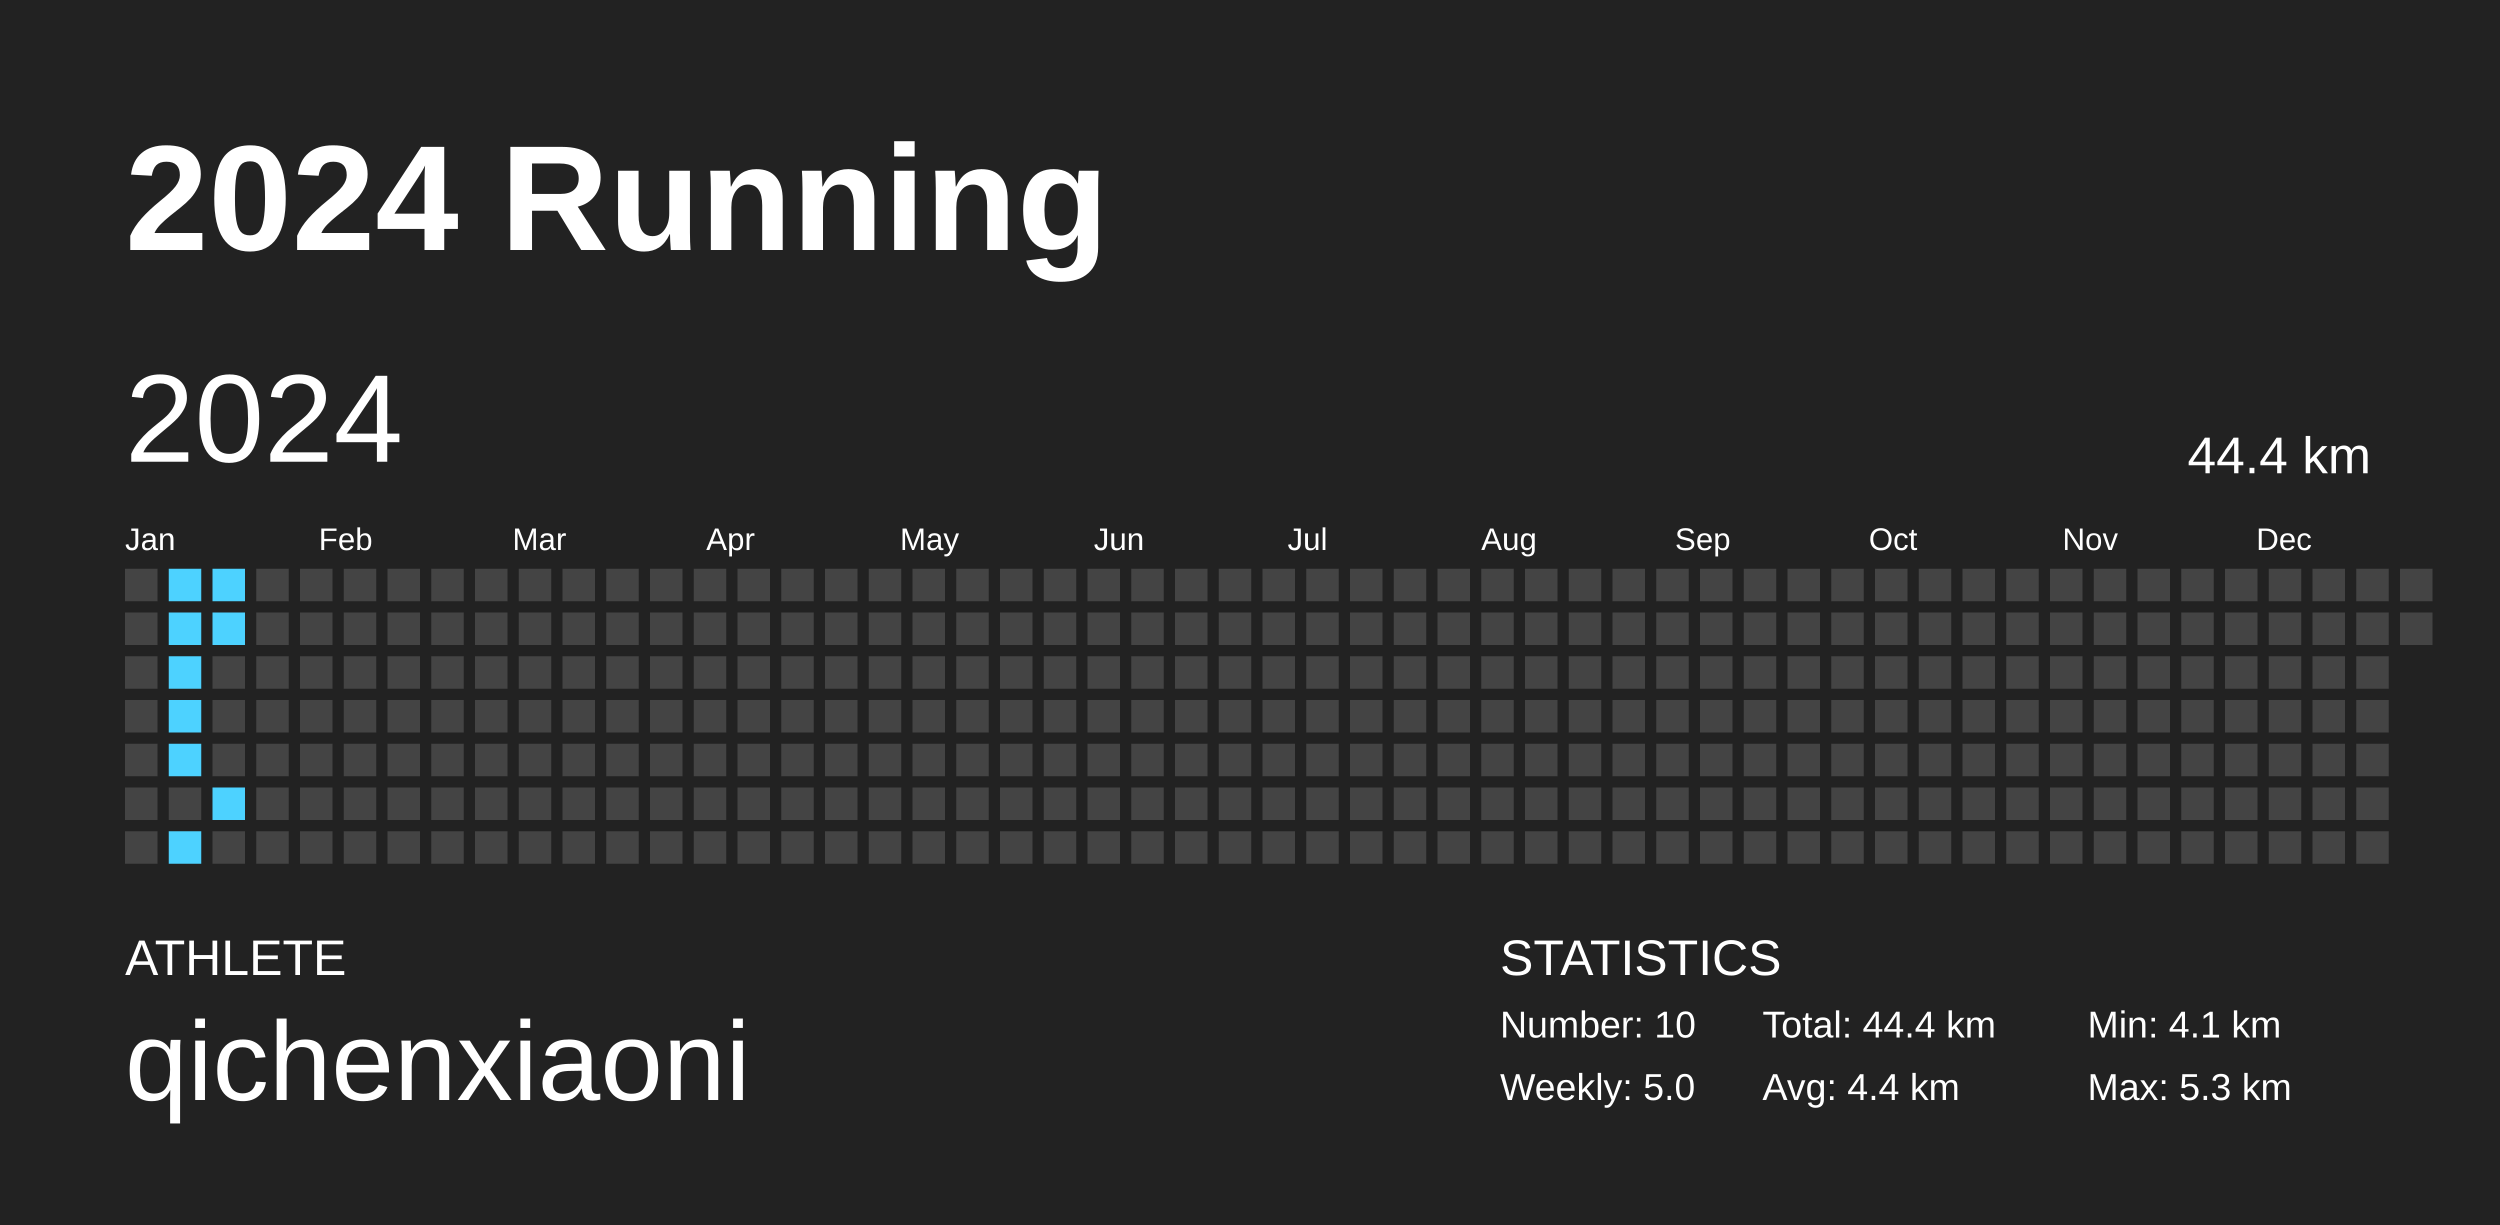
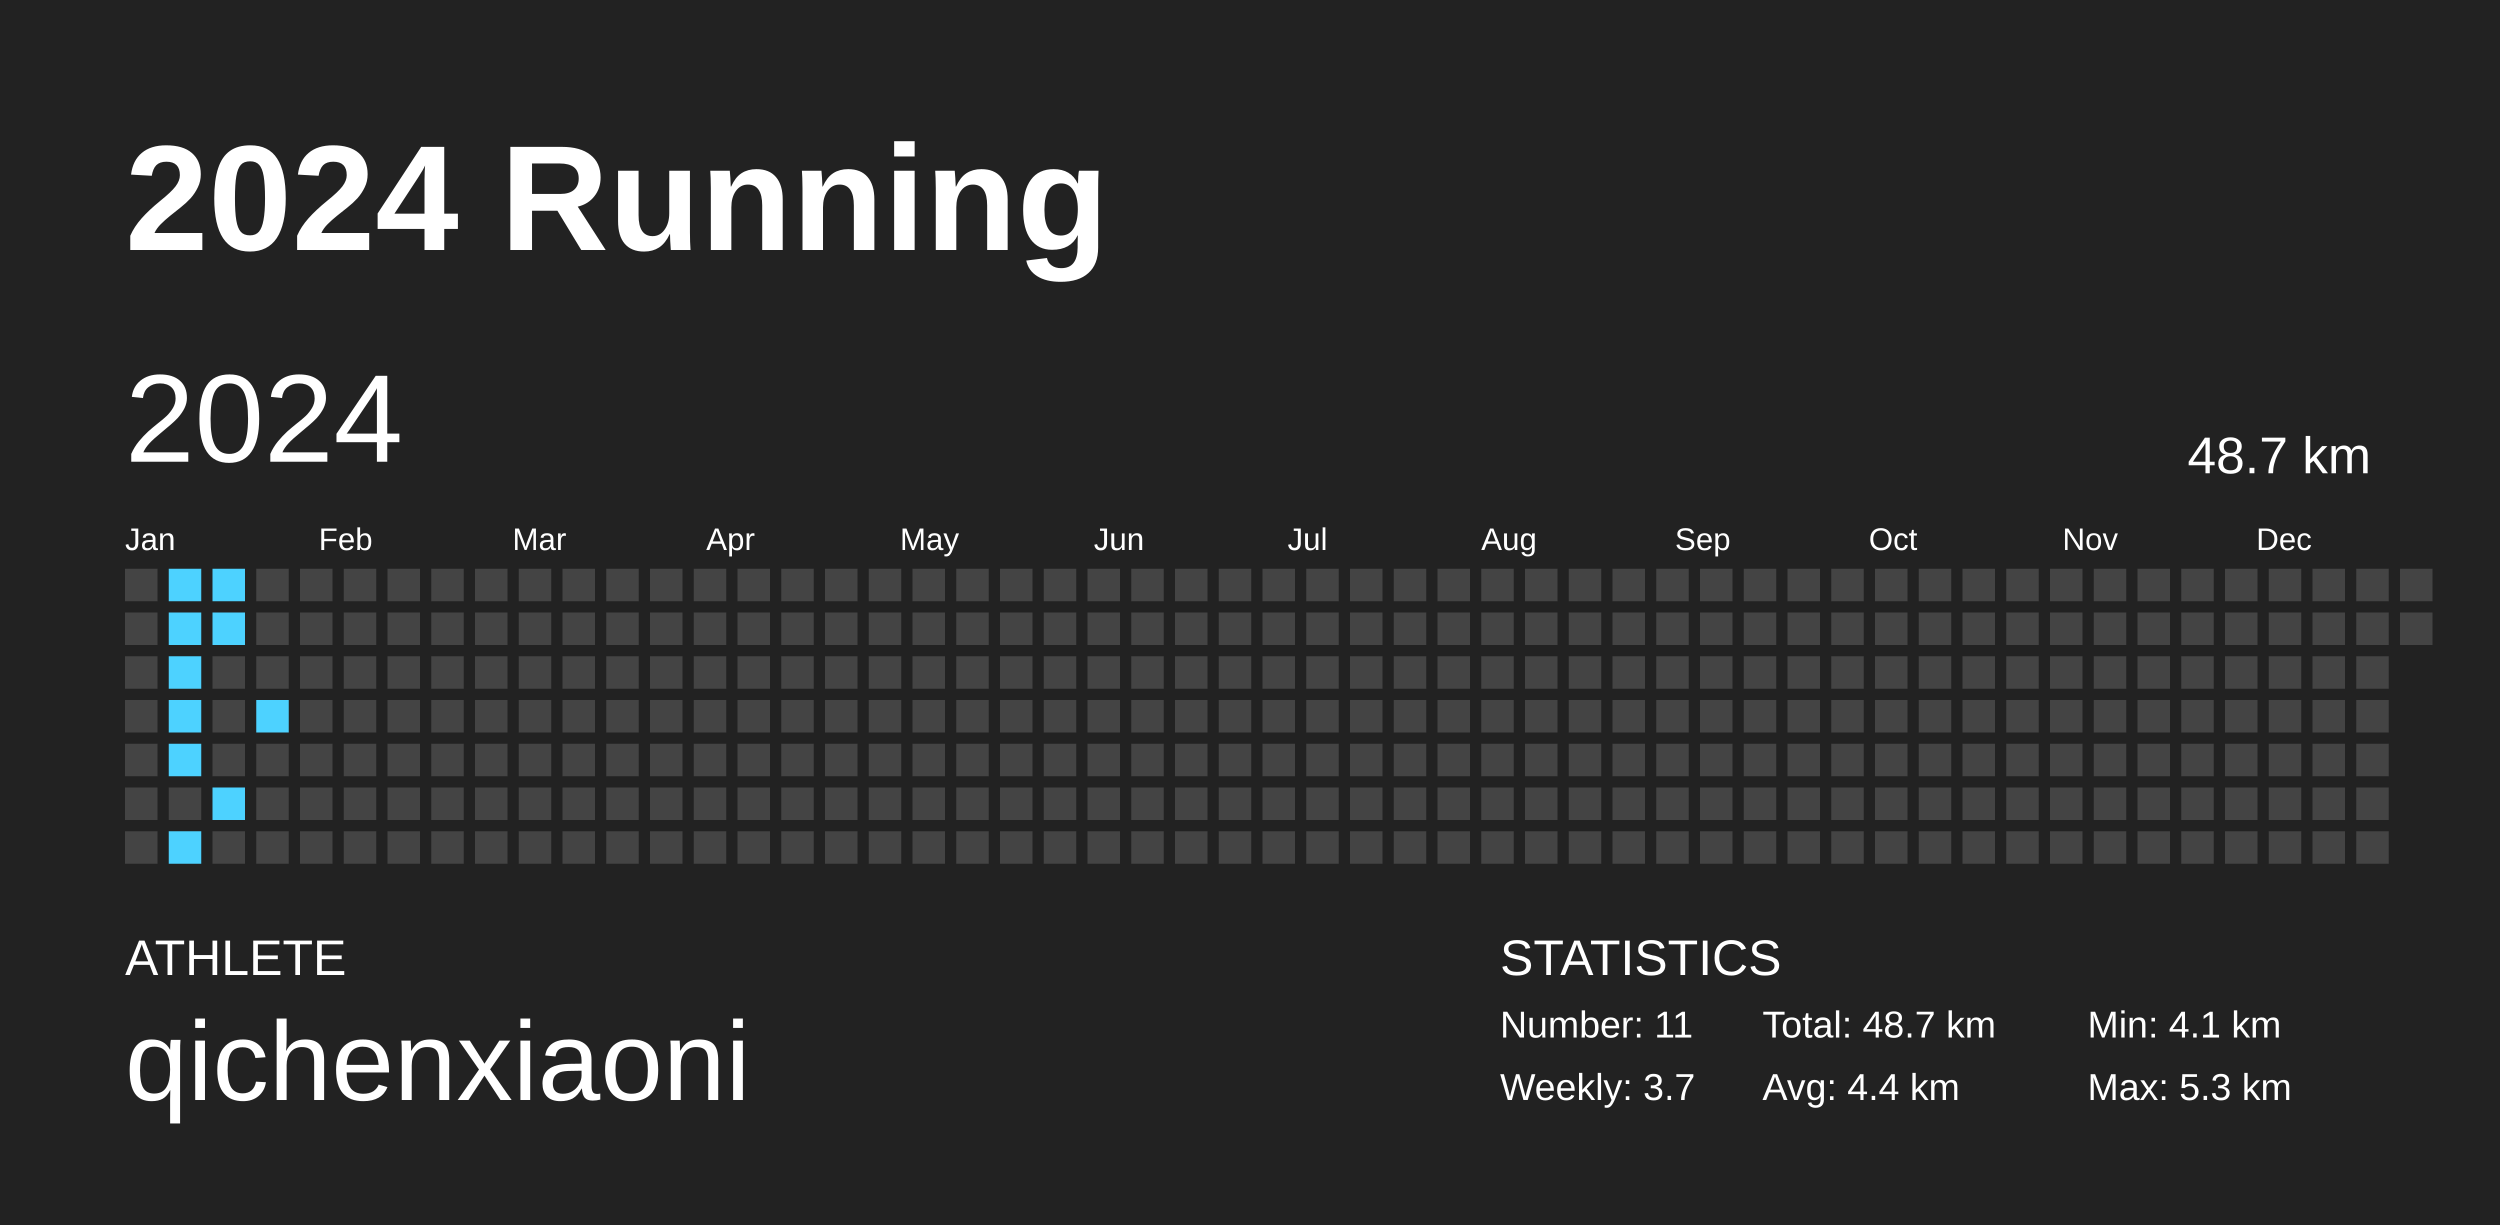
<svg xmlns="http://www.w3.org/2000/svg" baseProfile="full" height="98mm" version="1.1" viewBox="0,0,200,98" width="200mm">
  <defs />
  <rect fill="#222222" height="98" width="200" x="0" y="0" />
  <text fill="#FFFFFF" style="font-size:12px; font-family:Arial; font-weight:bold;" x="10" y="20">2024 Running</text>
  <text fill="#FFFFFF" style="font-size:4px; font-family:Arial" x="10" y="78">ATHLETE</text>
  <text fill="#FFFFFF" style="font-size:9px; font-family:Arial" x="10" y="88">qichenxiaoni</text>
  <text fill="#FFFFFF" style="font-size:4px; font-family:Arial" x="120" y="78">STATISTICS</text>
-   <text fill="#FFFFFF" style="font-size:3px; font-family:Arial" x="120" y="83">Number: 10</text>
-   <text fill="#FFFFFF" style="font-size:3px; font-family:Arial" x="120" y="88">Weekly: 5.0</text>
-   <text fill="#FFFFFF" style="font-size:3px; font-family:Arial" x="141" y="83">Total: 44.4 km</text>
+   <text fill="#FFFFFF" style="font-size:3px; font-family:Arial" x="120" y="83">Number: 11</text>
+   <text fill="#FFFFFF" style="font-size:3px; font-family:Arial" x="120" y="88">Weekly: 3.7</text>
+   <text fill="#FFFFFF" style="font-size:3px; font-family:Arial" x="141" y="83">Total: 48.7 km</text>
  <text fill="#FFFFFF" style="font-size:3px; font-family:Arial" x="141" y="88">Avg: 4.4 km</text>
  <text fill="#FFFFFF" style="font-size:3px; font-family:Arial" x="167" y="83">Min: 4.1 km</text>
  <text fill="#FFFFFF" style="font-size:3px; font-family:Arial" x="167" y="88">Max: 5.3 km</text>
  <text dominant-baseline="hanging" fill="#FFFFFF" style="font-size:10.0px; font-family:Arial;" x="10" y="30">2024</text>
-   <text dominant-baseline="hanging" fill="#FFFFFF" style="font-size:4.125px; font-family:Arial;" x="175" y="35">44.4 km</text>
+   <text dominant-baseline="hanging" fill="#FFFFFF" style="font-size:4.125px; font-family:Arial;" x="175" y="35">48.7 km</text>
  <text fill="#FFFFFF" style="font-size:2.5px; font-family:Arial" x="10.0" y="44">Jan</text>
  <text fill="#FFFFFF" style="font-size:2.5px; font-family:Arial" x="25.5" y="44">Feb</text>
  <text fill="#FFFFFF" style="font-size:2.5px; font-family:Arial" x="41.0" y="44">Mar</text>
  <text fill="#FFFFFF" style="font-size:2.5px; font-family:Arial" x="56.5" y="44">Apr</text>
  <text fill="#FFFFFF" style="font-size:2.5px; font-family:Arial" x="72.0" y="44">May</text>
  <text fill="#FFFFFF" style="font-size:2.5px; font-family:Arial" x="87.5" y="44">Jun</text>
  <text fill="#FFFFFF" style="font-size:2.5px; font-family:Arial" x="103.0" y="44">Jul</text>
  <text fill="#FFFFFF" style="font-size:2.5px; font-family:Arial" x="118.5" y="44">Aug</text>
  <text fill="#FFFFFF" style="font-size:2.5px; font-family:Arial" x="134.0" y="44">Sep</text>
  <text fill="#FFFFFF" style="font-size:2.5px; font-family:Arial" x="149.5" y="44">Oct</text>
  <text fill="#FFFFFF" style="font-size:2.5px; font-family:Arial" x="165.0" y="44">Nov</text>
  <text fill="#FFFFFF" style="font-size:2.5px; font-family:Arial" x="180.5" y="44">Dec</text>
  <rect fill="#444444" height="2.6" width="2.6" x="10.0" y="45.5" />
  <rect fill="#444444" height="2.6" width="2.6" x="10.0" y="49.0" />
  <rect fill="#444444" height="2.6" width="2.6" x="10.0" y="52.5" />
  <rect fill="#444444" height="2.6" width="2.6" x="10.0" y="56.0" />
  <rect fill="#444444" height="2.6" width="2.6" x="10.0" y="59.5" />
  <rect fill="#444444" height="2.6" width="2.6" x="10.0" y="63.0" />
  <rect fill="#444444" height="2.6" width="2.6" x="10.0" y="66.5" />
  <rect fill="#4dd2ff" height="2.6" width="2.6" x="13.5" y="45.5" />
  <rect fill="#4dd2ff" height="2.6" width="2.6" x="13.5" y="49.0" />
  <rect fill="#4dd2ff" height="2.6" width="2.6" x="13.5" y="52.5" />
  <rect fill="#4dd2ff" height="2.6" width="2.6" x="13.5" y="56.0" />
  <rect fill="#4dd2ff" height="2.6" width="2.6" x="13.5" y="59.5" />
  <rect fill="#444444" height="2.6" width="2.6" x="13.5" y="63.0" />
  <rect fill="#4dd2ff" height="2.6" width="2.6" x="13.5" y="66.5" />
  <rect fill="#4dd2ff" height="2.6" width="2.6" x="17.0" y="45.5" />
  <rect fill="#4dd2ff" height="2.6" width="2.6" x="17.0" y="49.0" />
  <rect fill="#444444" height="2.6" width="2.6" x="17.0" y="52.5" />
  <rect fill="#444444" height="2.6" width="2.6" x="17.0" y="56.0" />
  <rect fill="#444444" height="2.6" width="2.6" x="17.0" y="59.5" />
  <rect fill="#4dd2ff" height="2.6" width="2.6" x="17.0" y="63.0" />
  <rect fill="#444444" height="2.6" width="2.6" x="17.0" y="66.5" />
  <rect fill="#444444" height="2.6" width="2.6" x="20.5" y="45.5" />
  <rect fill="#444444" height="2.6" width="2.6" x="20.5" y="49.0" />
  <rect fill="#444444" height="2.6" width="2.6" x="20.5" y="52.5" />
-   <rect fill="#444444" height="2.6" width="2.6" x="20.5" y="56.0" />
+   <rect fill="#4dd2ff" height="2.6" width="2.6" x="20.5" y="56.0" />
  <rect fill="#444444" height="2.6" width="2.6" x="20.5" y="59.5" />
  <rect fill="#444444" height="2.6" width="2.6" x="20.5" y="63.0" />
  <rect fill="#444444" height="2.6" width="2.6" x="20.5" y="66.5" />
  <rect fill="#444444" height="2.6" width="2.6" x="24.0" y="45.5" />
  <rect fill="#444444" height="2.6" width="2.6" x="24.0" y="49.0" />
  <rect fill="#444444" height="2.6" width="2.6" x="24.0" y="52.5" />
  <rect fill="#444444" height="2.6" width="2.6" x="24.0" y="56.0" />
  <rect fill="#444444" height="2.6" width="2.6" x="24.0" y="59.5" />
  <rect fill="#444444" height="2.6" width="2.6" x="24.0" y="63.0" />
  <rect fill="#444444" height="2.6" width="2.6" x="24.0" y="66.5" />
  <rect fill="#444444" height="2.6" width="2.6" x="27.5" y="45.5" />
  <rect fill="#444444" height="2.6" width="2.6" x="27.5" y="49.0" />
  <rect fill="#444444" height="2.6" width="2.6" x="27.5" y="52.5" />
  <rect fill="#444444" height="2.6" width="2.6" x="27.5" y="56.0" />
  <rect fill="#444444" height="2.6" width="2.6" x="27.5" y="59.5" />
  <rect fill="#444444" height="2.6" width="2.6" x="27.5" y="63.0" />
  <rect fill="#444444" height="2.6" width="2.6" x="27.5" y="66.5" />
  <rect fill="#444444" height="2.6" width="2.6" x="31.0" y="45.5" />
  <rect fill="#444444" height="2.6" width="2.6" x="31.0" y="49.0" />
  <rect fill="#444444" height="2.6" width="2.6" x="31.0" y="52.5" />
  <rect fill="#444444" height="2.6" width="2.6" x="31.0" y="56.0" />
  <rect fill="#444444" height="2.6" width="2.6" x="31.0" y="59.5" />
  <rect fill="#444444" height="2.6" width="2.6" x="31.0" y="63.0" />
  <rect fill="#444444" height="2.6" width="2.6" x="31.0" y="66.5" />
  <rect fill="#444444" height="2.6" width="2.6" x="34.5" y="45.5" />
  <rect fill="#444444" height="2.6" width="2.6" x="34.5" y="49.0" />
  <rect fill="#444444" height="2.6" width="2.6" x="34.5" y="52.5" />
  <rect fill="#444444" height="2.6" width="2.6" x="34.5" y="56.0" />
  <rect fill="#444444" height="2.6" width="2.6" x="34.5" y="59.5" />
  <rect fill="#444444" height="2.6" width="2.6" x="34.5" y="63.0" />
  <rect fill="#444444" height="2.6" width="2.6" x="34.5" y="66.5" />
  <rect fill="#444444" height="2.6" width="2.6" x="38.0" y="45.5" />
  <rect fill="#444444" height="2.6" width="2.6" x="38.0" y="49.0" />
  <rect fill="#444444" height="2.6" width="2.6" x="38.0" y="52.5" />
  <rect fill="#444444" height="2.6" width="2.6" x="38.0" y="56.0" />
  <rect fill="#444444" height="2.6" width="2.6" x="38.0" y="59.5" />
  <rect fill="#444444" height="2.6" width="2.6" x="38.0" y="63.0" />
  <rect fill="#444444" height="2.6" width="2.6" x="38.0" y="66.5" />
  <rect fill="#444444" height="2.6" width="2.6" x="41.5" y="45.5" />
  <rect fill="#444444" height="2.6" width="2.6" x="41.5" y="49.0" />
  <rect fill="#444444" height="2.6" width="2.6" x="41.5" y="52.5" />
  <rect fill="#444444" height="2.6" width="2.6" x="41.5" y="56.0" />
  <rect fill="#444444" height="2.6" width="2.6" x="41.5" y="59.5" />
  <rect fill="#444444" height="2.6" width="2.6" x="41.5" y="63.0" />
  <rect fill="#444444" height="2.6" width="2.6" x="41.5" y="66.5" />
  <rect fill="#444444" height="2.6" width="2.6" x="45.0" y="45.5" />
  <rect fill="#444444" height="2.6" width="2.6" x="45.0" y="49.0" />
  <rect fill="#444444" height="2.6" width="2.6" x="45.0" y="52.5" />
  <rect fill="#444444" height="2.6" width="2.6" x="45.0" y="56.0" />
  <rect fill="#444444" height="2.6" width="2.6" x="45.0" y="59.5" />
  <rect fill="#444444" height="2.6" width="2.6" x="45.0" y="63.0" />
  <rect fill="#444444" height="2.6" width="2.6" x="45.0" y="66.5" />
  <rect fill="#444444" height="2.6" width="2.6" x="48.5" y="45.5" />
  <rect fill="#444444" height="2.6" width="2.6" x="48.5" y="49.0" />
  <rect fill="#444444" height="2.6" width="2.6" x="48.5" y="52.5" />
  <rect fill="#444444" height="2.6" width="2.6" x="48.5" y="56.0" />
  <rect fill="#444444" height="2.6" width="2.6" x="48.5" y="59.5" />
  <rect fill="#444444" height="2.6" width="2.6" x="48.5" y="63.0" />
  <rect fill="#444444" height="2.6" width="2.6" x="48.5" y="66.5" />
  <rect fill="#444444" height="2.6" width="2.6" x="52.0" y="45.5" />
  <rect fill="#444444" height="2.6" width="2.6" x="52.0" y="49.0" />
  <rect fill="#444444" height="2.6" width="2.6" x="52.0" y="52.5" />
  <rect fill="#444444" height="2.6" width="2.6" x="52.0" y="56.0" />
  <rect fill="#444444" height="2.6" width="2.6" x="52.0" y="59.5" />
  <rect fill="#444444" height="2.6" width="2.6" x="52.0" y="63.0" />
  <rect fill="#444444" height="2.6" width="2.6" x="52.0" y="66.5" />
  <rect fill="#444444" height="2.6" width="2.6" x="55.5" y="45.5" />
  <rect fill="#444444" height="2.6" width="2.6" x="55.5" y="49.0" />
  <rect fill="#444444" height="2.6" width="2.6" x="55.5" y="52.5" />
  <rect fill="#444444" height="2.6" width="2.6" x="55.5" y="56.0" />
  <rect fill="#444444" height="2.6" width="2.6" x="55.5" y="59.5" />
  <rect fill="#444444" height="2.6" width="2.6" x="55.5" y="63.0" />
  <rect fill="#444444" height="2.6" width="2.6" x="55.5" y="66.5" />
  <rect fill="#444444" height="2.6" width="2.6" x="59.0" y="45.5" />
  <rect fill="#444444" height="2.6" width="2.6" x="59.0" y="49.0" />
  <rect fill="#444444" height="2.6" width="2.6" x="59.0" y="52.5" />
  <rect fill="#444444" height="2.6" width="2.6" x="59.0" y="56.0" />
  <rect fill="#444444" height="2.6" width="2.6" x="59.0" y="59.5" />
  <rect fill="#444444" height="2.6" width="2.6" x="59.0" y="63.0" />
  <rect fill="#444444" height="2.6" width="2.6" x="59.0" y="66.5" />
  <rect fill="#444444" height="2.6" width="2.6" x="62.5" y="45.5" />
  <rect fill="#444444" height="2.6" width="2.6" x="62.5" y="49.0" />
  <rect fill="#444444" height="2.6" width="2.6" x="62.5" y="52.5" />
  <rect fill="#444444" height="2.6" width="2.6" x="62.5" y="56.0" />
  <rect fill="#444444" height="2.6" width="2.6" x="62.5" y="59.5" />
  <rect fill="#444444" height="2.6" width="2.6" x="62.5" y="63.0" />
  <rect fill="#444444" height="2.6" width="2.6" x="62.5" y="66.5" />
  <rect fill="#444444" height="2.6" width="2.6" x="66.0" y="45.5" />
  <rect fill="#444444" height="2.6" width="2.6" x="66.0" y="49.0" />
  <rect fill="#444444" height="2.6" width="2.6" x="66.0" y="52.5" />
  <rect fill="#444444" height="2.6" width="2.6" x="66.0" y="56.0" />
  <rect fill="#444444" height="2.6" width="2.6" x="66.0" y="59.5" />
  <rect fill="#444444" height="2.6" width="2.6" x="66.0" y="63.0" />
  <rect fill="#444444" height="2.6" width="2.6" x="66.0" y="66.5" />
  <rect fill="#444444" height="2.6" width="2.6" x="69.5" y="45.5" />
  <rect fill="#444444" height="2.6" width="2.6" x="69.5" y="49.0" />
  <rect fill="#444444" height="2.6" width="2.6" x="69.5" y="52.5" />
  <rect fill="#444444" height="2.6" width="2.6" x="69.5" y="56.0" />
  <rect fill="#444444" height="2.6" width="2.6" x="69.5" y="59.5" />
  <rect fill="#444444" height="2.6" width="2.6" x="69.5" y="63.0" />
  <rect fill="#444444" height="2.6" width="2.6" x="69.5" y="66.5" />
  <rect fill="#444444" height="2.6" width="2.6" x="73.0" y="45.5" />
  <rect fill="#444444" height="2.6" width="2.6" x="73.0" y="49.0" />
  <rect fill="#444444" height="2.6" width="2.6" x="73.0" y="52.5" />
  <rect fill="#444444" height="2.6" width="2.6" x="73.0" y="56.0" />
  <rect fill="#444444" height="2.6" width="2.6" x="73.0" y="59.5" />
  <rect fill="#444444" height="2.6" width="2.6" x="73.0" y="63.0" />
  <rect fill="#444444" height="2.6" width="2.6" x="73.0" y="66.5" />
  <rect fill="#444444" height="2.6" width="2.6" x="76.5" y="45.5" />
  <rect fill="#444444" height="2.6" width="2.6" x="76.5" y="49.0" />
  <rect fill="#444444" height="2.6" width="2.6" x="76.5" y="52.5" />
  <rect fill="#444444" height="2.6" width="2.6" x="76.5" y="56.0" />
  <rect fill="#444444" height="2.6" width="2.6" x="76.5" y="59.5" />
  <rect fill="#444444" height="2.6" width="2.6" x="76.5" y="63.0" />
  <rect fill="#444444" height="2.6" width="2.6" x="76.5" y="66.5" />
  <rect fill="#444444" height="2.6" width="2.6" x="80.0" y="45.5" />
  <rect fill="#444444" height="2.6" width="2.6" x="80.0" y="49.0" />
  <rect fill="#444444" height="2.6" width="2.6" x="80.0" y="52.5" />
  <rect fill="#444444" height="2.6" width="2.6" x="80.0" y="56.0" />
  <rect fill="#444444" height="2.6" width="2.6" x="80.0" y="59.5" />
  <rect fill="#444444" height="2.6" width="2.6" x="80.0" y="63.0" />
  <rect fill="#444444" height="2.6" width="2.6" x="80.0" y="66.5" />
  <rect fill="#444444" height="2.6" width="2.6" x="83.5" y="45.5" />
  <rect fill="#444444" height="2.6" width="2.6" x="83.5" y="49.0" />
  <rect fill="#444444" height="2.6" width="2.6" x="83.5" y="52.5" />
  <rect fill="#444444" height="2.6" width="2.6" x="83.5" y="56.0" />
  <rect fill="#444444" height="2.6" width="2.6" x="83.5" y="59.5" />
  <rect fill="#444444" height="2.6" width="2.6" x="83.5" y="63.0" />
  <rect fill="#444444" height="2.6" width="2.6" x="83.5" y="66.5" />
  <rect fill="#444444" height="2.6" width="2.6" x="87.0" y="45.5" />
  <rect fill="#444444" height="2.6" width="2.6" x="87.0" y="49.0" />
  <rect fill="#444444" height="2.6" width="2.6" x="87.0" y="52.5" />
  <rect fill="#444444" height="2.6" width="2.6" x="87.0" y="56.0" />
  <rect fill="#444444" height="2.6" width="2.6" x="87.0" y="59.5" />
  <rect fill="#444444" height="2.6" width="2.6" x="87.0" y="63.0" />
  <rect fill="#444444" height="2.6" width="2.6" x="87.0" y="66.5" />
  <rect fill="#444444" height="2.6" width="2.6" x="90.5" y="45.5" />
  <rect fill="#444444" height="2.6" width="2.6" x="90.5" y="49.0" />
  <rect fill="#444444" height="2.6" width="2.6" x="90.5" y="52.5" />
  <rect fill="#444444" height="2.6" width="2.6" x="90.5" y="56.0" />
  <rect fill="#444444" height="2.6" width="2.6" x="90.5" y="59.5" />
  <rect fill="#444444" height="2.6" width="2.6" x="90.5" y="63.0" />
  <rect fill="#444444" height="2.6" width="2.6" x="90.5" y="66.5" />
  <rect fill="#444444" height="2.6" width="2.6" x="94.0" y="45.5" />
  <rect fill="#444444" height="2.6" width="2.6" x="94.0" y="49.0" />
  <rect fill="#444444" height="2.6" width="2.6" x="94.0" y="52.5" />
  <rect fill="#444444" height="2.6" width="2.6" x="94.0" y="56.0" />
  <rect fill="#444444" height="2.6" width="2.6" x="94.0" y="59.5" />
  <rect fill="#444444" height="2.6" width="2.6" x="94.0" y="63.0" />
  <rect fill="#444444" height="2.6" width="2.6" x="94.0" y="66.5" />
  <rect fill="#444444" height="2.6" width="2.6" x="97.5" y="45.5" />
  <rect fill="#444444" height="2.6" width="2.6" x="97.5" y="49.0" />
  <rect fill="#444444" height="2.6" width="2.6" x="97.5" y="52.5" />
  <rect fill="#444444" height="2.6" width="2.6" x="97.5" y="56.0" />
  <rect fill="#444444" height="2.6" width="2.6" x="97.5" y="59.5" />
  <rect fill="#444444" height="2.6" width="2.6" x="97.5" y="63.0" />
  <rect fill="#444444" height="2.6" width="2.6" x="97.5" y="66.5" />
  <rect fill="#444444" height="2.6" width="2.6" x="101.0" y="45.5" />
  <rect fill="#444444" height="2.6" width="2.6" x="101.0" y="49.0" />
  <rect fill="#444444" height="2.6" width="2.6" x="101.0" y="52.5" />
  <rect fill="#444444" height="2.6" width="2.6" x="101.0" y="56.0" />
  <rect fill="#444444" height="2.6" width="2.6" x="101.0" y="59.5" />
  <rect fill="#444444" height="2.6" width="2.6" x="101.0" y="63.0" />
  <rect fill="#444444" height="2.6" width="2.6" x="101.0" y="66.5" />
  <rect fill="#444444" height="2.6" width="2.6" x="104.5" y="45.5" />
  <rect fill="#444444" height="2.6" width="2.6" x="104.5" y="49.0" />
  <rect fill="#444444" height="2.6" width="2.6" x="104.5" y="52.5" />
  <rect fill="#444444" height="2.6" width="2.6" x="104.5" y="56.0" />
  <rect fill="#444444" height="2.6" width="2.6" x="104.5" y="59.5" />
  <rect fill="#444444" height="2.6" width="2.6" x="104.5" y="63.0" />
  <rect fill="#444444" height="2.6" width="2.6" x="104.5" y="66.5" />
  <rect fill="#444444" height="2.6" width="2.6" x="108.0" y="45.5" />
  <rect fill="#444444" height="2.6" width="2.6" x="108.0" y="49.0" />
  <rect fill="#444444" height="2.6" width="2.6" x="108.0" y="52.5" />
  <rect fill="#444444" height="2.6" width="2.6" x="108.0" y="56.0" />
  <rect fill="#444444" height="2.6" width="2.6" x="108.0" y="59.5" />
  <rect fill="#444444" height="2.6" width="2.6" x="108.0" y="63.0" />
  <rect fill="#444444" height="2.6" width="2.6" x="108.0" y="66.5" />
  <rect fill="#444444" height="2.6" width="2.6" x="111.5" y="45.5" />
  <rect fill="#444444" height="2.6" width="2.6" x="111.5" y="49.0" />
  <rect fill="#444444" height="2.6" width="2.6" x="111.5" y="52.5" />
  <rect fill="#444444" height="2.6" width="2.6" x="111.5" y="56.0" />
  <rect fill="#444444" height="2.6" width="2.6" x="111.5" y="59.5" />
  <rect fill="#444444" height="2.6" width="2.6" x="111.5" y="63.0" />
  <rect fill="#444444" height="2.6" width="2.6" x="111.5" y="66.5" />
  <rect fill="#444444" height="2.6" width="2.6" x="115.0" y="45.5" />
  <rect fill="#444444" height="2.6" width="2.6" x="115.0" y="49.0" />
  <rect fill="#444444" height="2.6" width="2.6" x="115.0" y="52.5" />
  <rect fill="#444444" height="2.6" width="2.6" x="115.0" y="56.0" />
  <rect fill="#444444" height="2.6" width="2.6" x="115.0" y="59.5" />
  <rect fill="#444444" height="2.6" width="2.6" x="115.0" y="63.0" />
  <rect fill="#444444" height="2.6" width="2.6" x="115.0" y="66.5" />
  <rect fill="#444444" height="2.6" width="2.6" x="118.5" y="45.5" />
  <rect fill="#444444" height="2.6" width="2.6" x="118.5" y="49.0" />
  <rect fill="#444444" height="2.6" width="2.6" x="118.5" y="52.5" />
  <rect fill="#444444" height="2.6" width="2.6" x="118.5" y="56.0" />
  <rect fill="#444444" height="2.6" width="2.6" x="118.5" y="59.5" />
  <rect fill="#444444" height="2.6" width="2.6" x="118.5" y="63.0" />
  <rect fill="#444444" height="2.6" width="2.6" x="118.5" y="66.5" />
  <rect fill="#444444" height="2.6" width="2.6" x="122.0" y="45.5" />
  <rect fill="#444444" height="2.6" width="2.6" x="122.0" y="49.0" />
  <rect fill="#444444" height="2.6" width="2.6" x="122.0" y="52.5" />
  <rect fill="#444444" height="2.6" width="2.6" x="122.0" y="56.0" />
  <rect fill="#444444" height="2.6" width="2.6" x="122.0" y="59.5" />
  <rect fill="#444444" height="2.6" width="2.6" x="122.0" y="63.0" />
  <rect fill="#444444" height="2.6" width="2.6" x="122.0" y="66.5" />
  <rect fill="#444444" height="2.6" width="2.6" x="125.5" y="45.5" />
  <rect fill="#444444" height="2.6" width="2.6" x="125.5" y="49.0" />
  <rect fill="#444444" height="2.6" width="2.6" x="125.5" y="52.5" />
  <rect fill="#444444" height="2.6" width="2.6" x="125.5" y="56.0" />
  <rect fill="#444444" height="2.6" width="2.6" x="125.5" y="59.5" />
  <rect fill="#444444" height="2.6" width="2.6" x="125.5" y="63.0" />
  <rect fill="#444444" height="2.6" width="2.6" x="125.5" y="66.5" />
  <rect fill="#444444" height="2.6" width="2.6" x="129.0" y="45.5" />
  <rect fill="#444444" height="2.6" width="2.6" x="129.0" y="49.0" />
  <rect fill="#444444" height="2.6" width="2.6" x="129.0" y="52.5" />
  <rect fill="#444444" height="2.6" width="2.6" x="129.0" y="56.0" />
  <rect fill="#444444" height="2.6" width="2.6" x="129.0" y="59.5" />
  <rect fill="#444444" height="2.6" width="2.6" x="129.0" y="63.0" />
  <rect fill="#444444" height="2.6" width="2.6" x="129.0" y="66.5" />
  <rect fill="#444444" height="2.6" width="2.6" x="132.5" y="45.5" />
  <rect fill="#444444" height="2.6" width="2.6" x="132.5" y="49.0" />
  <rect fill="#444444" height="2.6" width="2.6" x="132.5" y="52.5" />
  <rect fill="#444444" height="2.6" width="2.6" x="132.5" y="56.0" />
  <rect fill="#444444" height="2.6" width="2.6" x="132.5" y="59.5" />
  <rect fill="#444444" height="2.6" width="2.6" x="132.5" y="63.0" />
  <rect fill="#444444" height="2.6" width="2.6" x="132.5" y="66.5" />
  <rect fill="#444444" height="2.6" width="2.6" x="136.0" y="45.5" />
  <rect fill="#444444" height="2.6" width="2.6" x="136.0" y="49.0" />
  <rect fill="#444444" height="2.6" width="2.6" x="136.0" y="52.5" />
  <rect fill="#444444" height="2.6" width="2.6" x="136.0" y="56.0" />
  <rect fill="#444444" height="2.6" width="2.6" x="136.0" y="59.5" />
  <rect fill="#444444" height="2.6" width="2.6" x="136.0" y="63.0" />
  <rect fill="#444444" height="2.6" width="2.6" x="136.0" y="66.5" />
  <rect fill="#444444" height="2.6" width="2.6" x="139.5" y="45.5" />
  <rect fill="#444444" height="2.6" width="2.6" x="139.5" y="49.0" />
  <rect fill="#444444" height="2.6" width="2.6" x="139.5" y="52.5" />
  <rect fill="#444444" height="2.6" width="2.6" x="139.5" y="56.0" />
  <rect fill="#444444" height="2.6" width="2.6" x="139.5" y="59.5" />
  <rect fill="#444444" height="2.6" width="2.6" x="139.5" y="63.0" />
  <rect fill="#444444" height="2.6" width="2.6" x="139.5" y="66.5" />
  <rect fill="#444444" height="2.6" width="2.6" x="143.0" y="45.5" />
  <rect fill="#444444" height="2.6" width="2.6" x="143.0" y="49.0" />
  <rect fill="#444444" height="2.6" width="2.6" x="143.0" y="52.5" />
  <rect fill="#444444" height="2.6" width="2.6" x="143.0" y="56.0" />
  <rect fill="#444444" height="2.6" width="2.6" x="143.0" y="59.5" />
  <rect fill="#444444" height="2.6" width="2.6" x="143.0" y="63.0" />
  <rect fill="#444444" height="2.6" width="2.6" x="143.0" y="66.5" />
  <rect fill="#444444" height="2.6" width="2.6" x="146.5" y="45.5" />
  <rect fill="#444444" height="2.6" width="2.6" x="146.5" y="49.0" />
  <rect fill="#444444" height="2.6" width="2.6" x="146.5" y="52.5" />
  <rect fill="#444444" height="2.6" width="2.6" x="146.5" y="56.0" />
  <rect fill="#444444" height="2.6" width="2.6" x="146.5" y="59.5" />
  <rect fill="#444444" height="2.6" width="2.6" x="146.5" y="63.0" />
  <rect fill="#444444" height="2.6" width="2.6" x="146.5" y="66.5" />
  <rect fill="#444444" height="2.6" width="2.6" x="150.0" y="45.5" />
  <rect fill="#444444" height="2.6" width="2.6" x="150.0" y="49.0" />
  <rect fill="#444444" height="2.6" width="2.6" x="150.0" y="52.5" />
  <rect fill="#444444" height="2.6" width="2.6" x="150.0" y="56.0" />
  <rect fill="#444444" height="2.6" width="2.6" x="150.0" y="59.5" />
  <rect fill="#444444" height="2.6" width="2.6" x="150.0" y="63.0" />
  <rect fill="#444444" height="2.6" width="2.6" x="150.0" y="66.5" />
  <rect fill="#444444" height="2.6" width="2.6" x="153.5" y="45.5" />
  <rect fill="#444444" height="2.6" width="2.6" x="153.5" y="49.0" />
  <rect fill="#444444" height="2.6" width="2.6" x="153.5" y="52.5" />
  <rect fill="#444444" height="2.6" width="2.6" x="153.5" y="56.0" />
  <rect fill="#444444" height="2.6" width="2.6" x="153.5" y="59.5" />
  <rect fill="#444444" height="2.6" width="2.6" x="153.5" y="63.0" />
  <rect fill="#444444" height="2.6" width="2.6" x="153.5" y="66.5" />
  <rect fill="#444444" height="2.6" width="2.6" x="157.0" y="45.5" />
  <rect fill="#444444" height="2.6" width="2.6" x="157.0" y="49.0" />
  <rect fill="#444444" height="2.6" width="2.6" x="157.0" y="52.5" />
  <rect fill="#444444" height="2.6" width="2.6" x="157.0" y="56.0" />
  <rect fill="#444444" height="2.6" width="2.6" x="157.0" y="59.5" />
  <rect fill="#444444" height="2.6" width="2.6" x="157.0" y="63.0" />
  <rect fill="#444444" height="2.6" width="2.6" x="157.0" y="66.5" />
  <rect fill="#444444" height="2.6" width="2.6" x="160.5" y="45.5" />
  <rect fill="#444444" height="2.6" width="2.6" x="160.5" y="49.0" />
  <rect fill="#444444" height="2.6" width="2.6" x="160.5" y="52.5" />
  <rect fill="#444444" height="2.6" width="2.6" x="160.5" y="56.0" />
  <rect fill="#444444" height="2.6" width="2.6" x="160.5" y="59.5" />
  <rect fill="#444444" height="2.6" width="2.6" x="160.5" y="63.0" />
  <rect fill="#444444" height="2.6" width="2.6" x="160.5" y="66.5" />
  <rect fill="#444444" height="2.6" width="2.6" x="164.0" y="45.5" />
  <rect fill="#444444" height="2.6" width="2.6" x="164.0" y="49.0" />
  <rect fill="#444444" height="2.6" width="2.6" x="164.0" y="52.5" />
  <rect fill="#444444" height="2.6" width="2.6" x="164.0" y="56.0" />
  <rect fill="#444444" height="2.6" width="2.6" x="164.0" y="59.5" />
  <rect fill="#444444" height="2.6" width="2.6" x="164.0" y="63.0" />
  <rect fill="#444444" height="2.6" width="2.6" x="164.0" y="66.5" />
  <rect fill="#444444" height="2.6" width="2.6" x="167.5" y="45.5" />
  <rect fill="#444444" height="2.6" width="2.6" x="167.5" y="49.0" />
  <rect fill="#444444" height="2.6" width="2.6" x="167.5" y="52.5" />
  <rect fill="#444444" height="2.6" width="2.6" x="167.5" y="56.0" />
  <rect fill="#444444" height="2.6" width="2.6" x="167.5" y="59.5" />
  <rect fill="#444444" height="2.6" width="2.6" x="167.5" y="63.0" />
  <rect fill="#444444" height="2.6" width="2.6" x="167.5" y="66.5" />
  <rect fill="#444444" height="2.6" width="2.6" x="171.0" y="45.5" />
  <rect fill="#444444" height="2.6" width="2.6" x="171.0" y="49.0" />
  <rect fill="#444444" height="2.6" width="2.6" x="171.0" y="52.5" />
  <rect fill="#444444" height="2.6" width="2.6" x="171.0" y="56.0" />
  <rect fill="#444444" height="2.6" width="2.6" x="171.0" y="59.5" />
  <rect fill="#444444" height="2.6" width="2.6" x="171.0" y="63.0" />
  <rect fill="#444444" height="2.6" width="2.6" x="171.0" y="66.5" />
  <rect fill="#444444" height="2.6" width="2.6" x="174.5" y="45.5" />
  <rect fill="#444444" height="2.6" width="2.6" x="174.5" y="49.0" />
  <rect fill="#444444" height="2.6" width="2.6" x="174.5" y="52.5" />
  <rect fill="#444444" height="2.6" width="2.6" x="174.5" y="56.0" />
  <rect fill="#444444" height="2.6" width="2.6" x="174.5" y="59.5" />
  <rect fill="#444444" height="2.6" width="2.6" x="174.5" y="63.0" />
  <rect fill="#444444" height="2.6" width="2.6" x="174.5" y="66.5" />
  <rect fill="#444444" height="2.6" width="2.6" x="178.0" y="45.5" />
  <rect fill="#444444" height="2.6" width="2.6" x="178.0" y="49.0" />
  <rect fill="#444444" height="2.6" width="2.6" x="178.0" y="52.5" />
  <rect fill="#444444" height="2.6" width="2.6" x="178.0" y="56.0" />
  <rect fill="#444444" height="2.6" width="2.6" x="178.0" y="59.5" />
  <rect fill="#444444" height="2.6" width="2.6" x="178.0" y="63.0" />
  <rect fill="#444444" height="2.6" width="2.6" x="178.0" y="66.5" />
  <rect fill="#444444" height="2.6" width="2.6" x="181.5" y="45.5" />
  <rect fill="#444444" height="2.6" width="2.6" x="181.5" y="49.0" />
  <rect fill="#444444" height="2.6" width="2.6" x="181.5" y="52.5" />
  <rect fill="#444444" height="2.6" width="2.6" x="181.5" y="56.0" />
  <rect fill="#444444" height="2.6" width="2.6" x="181.5" y="59.5" />
  <rect fill="#444444" height="2.6" width="2.6" x="181.5" y="63.0" />
  <rect fill="#444444" height="2.6" width="2.6" x="181.5" y="66.5" />
  <rect fill="#444444" height="2.6" width="2.6" x="185.0" y="45.5" />
  <rect fill="#444444" height="2.6" width="2.6" x="185.0" y="49.0" />
  <rect fill="#444444" height="2.6" width="2.6" x="185.0" y="52.5" />
  <rect fill="#444444" height="2.6" width="2.6" x="185.0" y="56.0" />
  <rect fill="#444444" height="2.6" width="2.6" x="185.0" y="59.5" />
  <rect fill="#444444" height="2.6" width="2.6" x="185.0" y="63.0" />
  <rect fill="#444444" height="2.6" width="2.6" x="185.0" y="66.5" />
  <rect fill="#444444" height="2.6" width="2.6" x="188.5" y="45.5" />
  <rect fill="#444444" height="2.6" width="2.6" x="188.5" y="49.0" />
  <rect fill="#444444" height="2.6" width="2.6" x="188.5" y="52.5" />
  <rect fill="#444444" height="2.6" width="2.6" x="188.5" y="56.0" />
  <rect fill="#444444" height="2.6" width="2.6" x="188.5" y="59.5" />
  <rect fill="#444444" height="2.6" width="2.6" x="188.5" y="63.0" />
  <rect fill="#444444" height="2.6" width="2.6" x="188.5" y="66.5" />
  <rect fill="#444444" height="2.6" width="2.6" x="192.0" y="45.5" />
  <rect fill="#444444" height="2.6" width="2.6" x="192.0" y="49.0" />
</svg>
